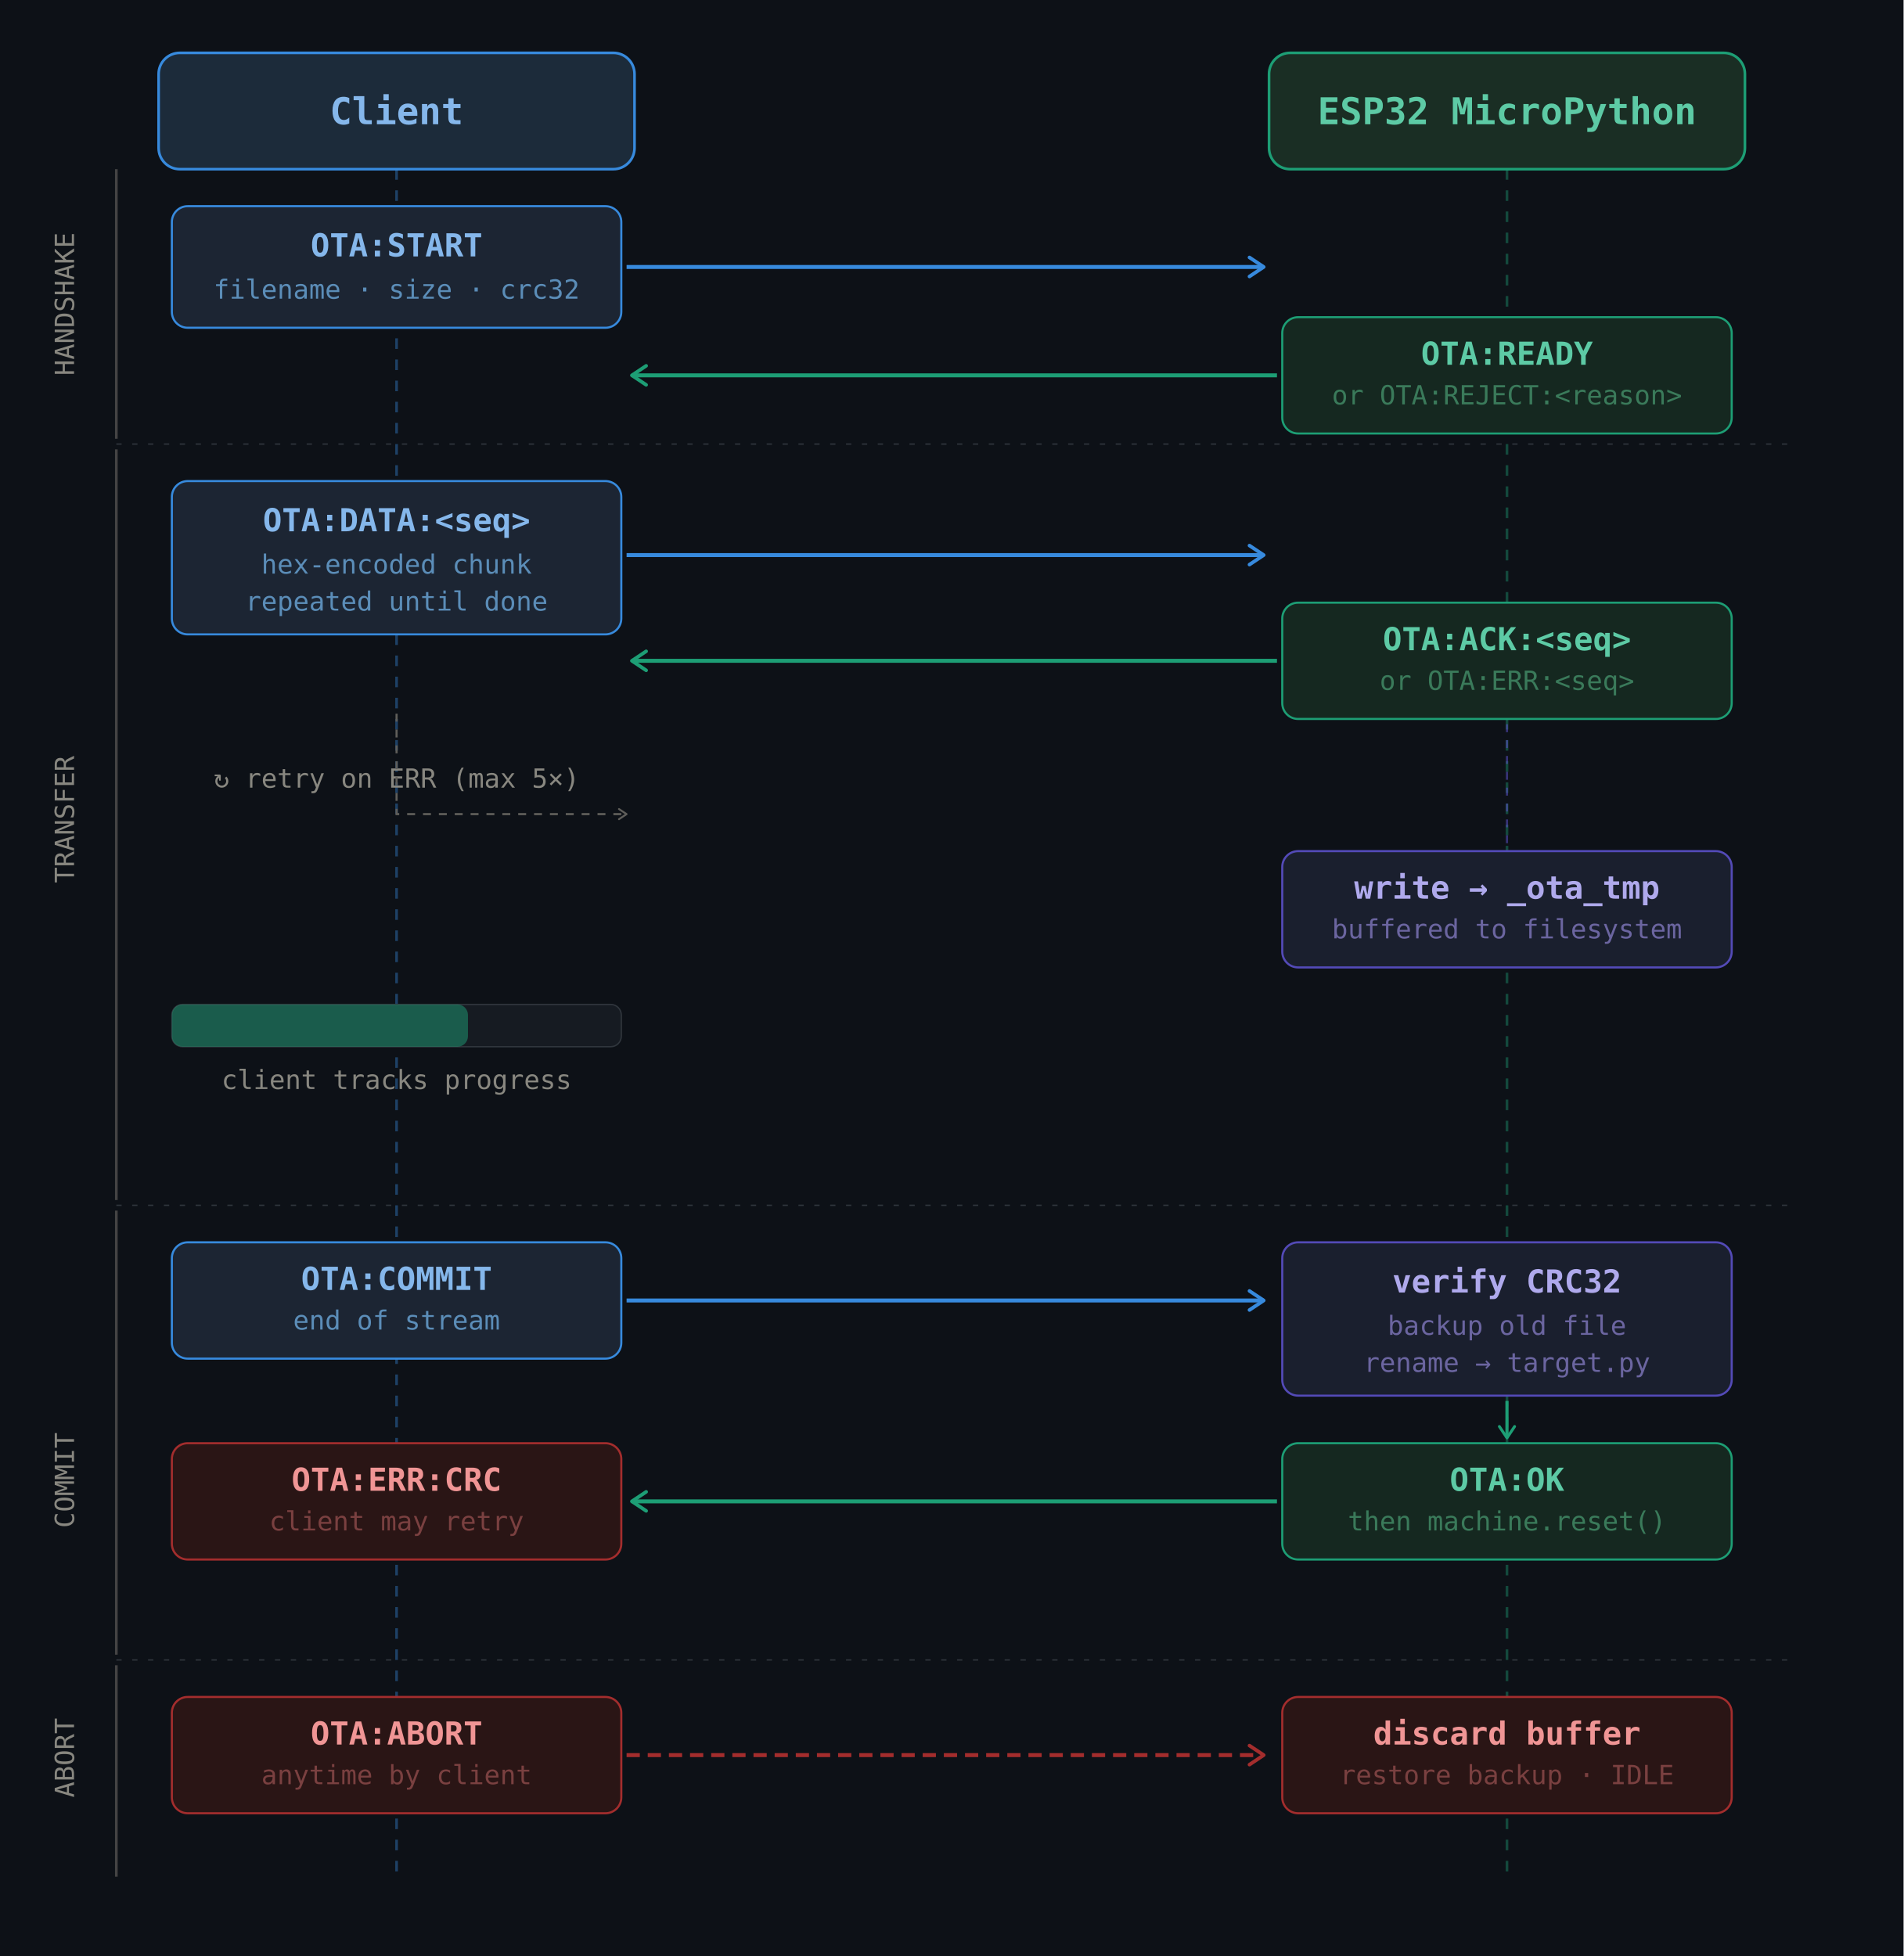
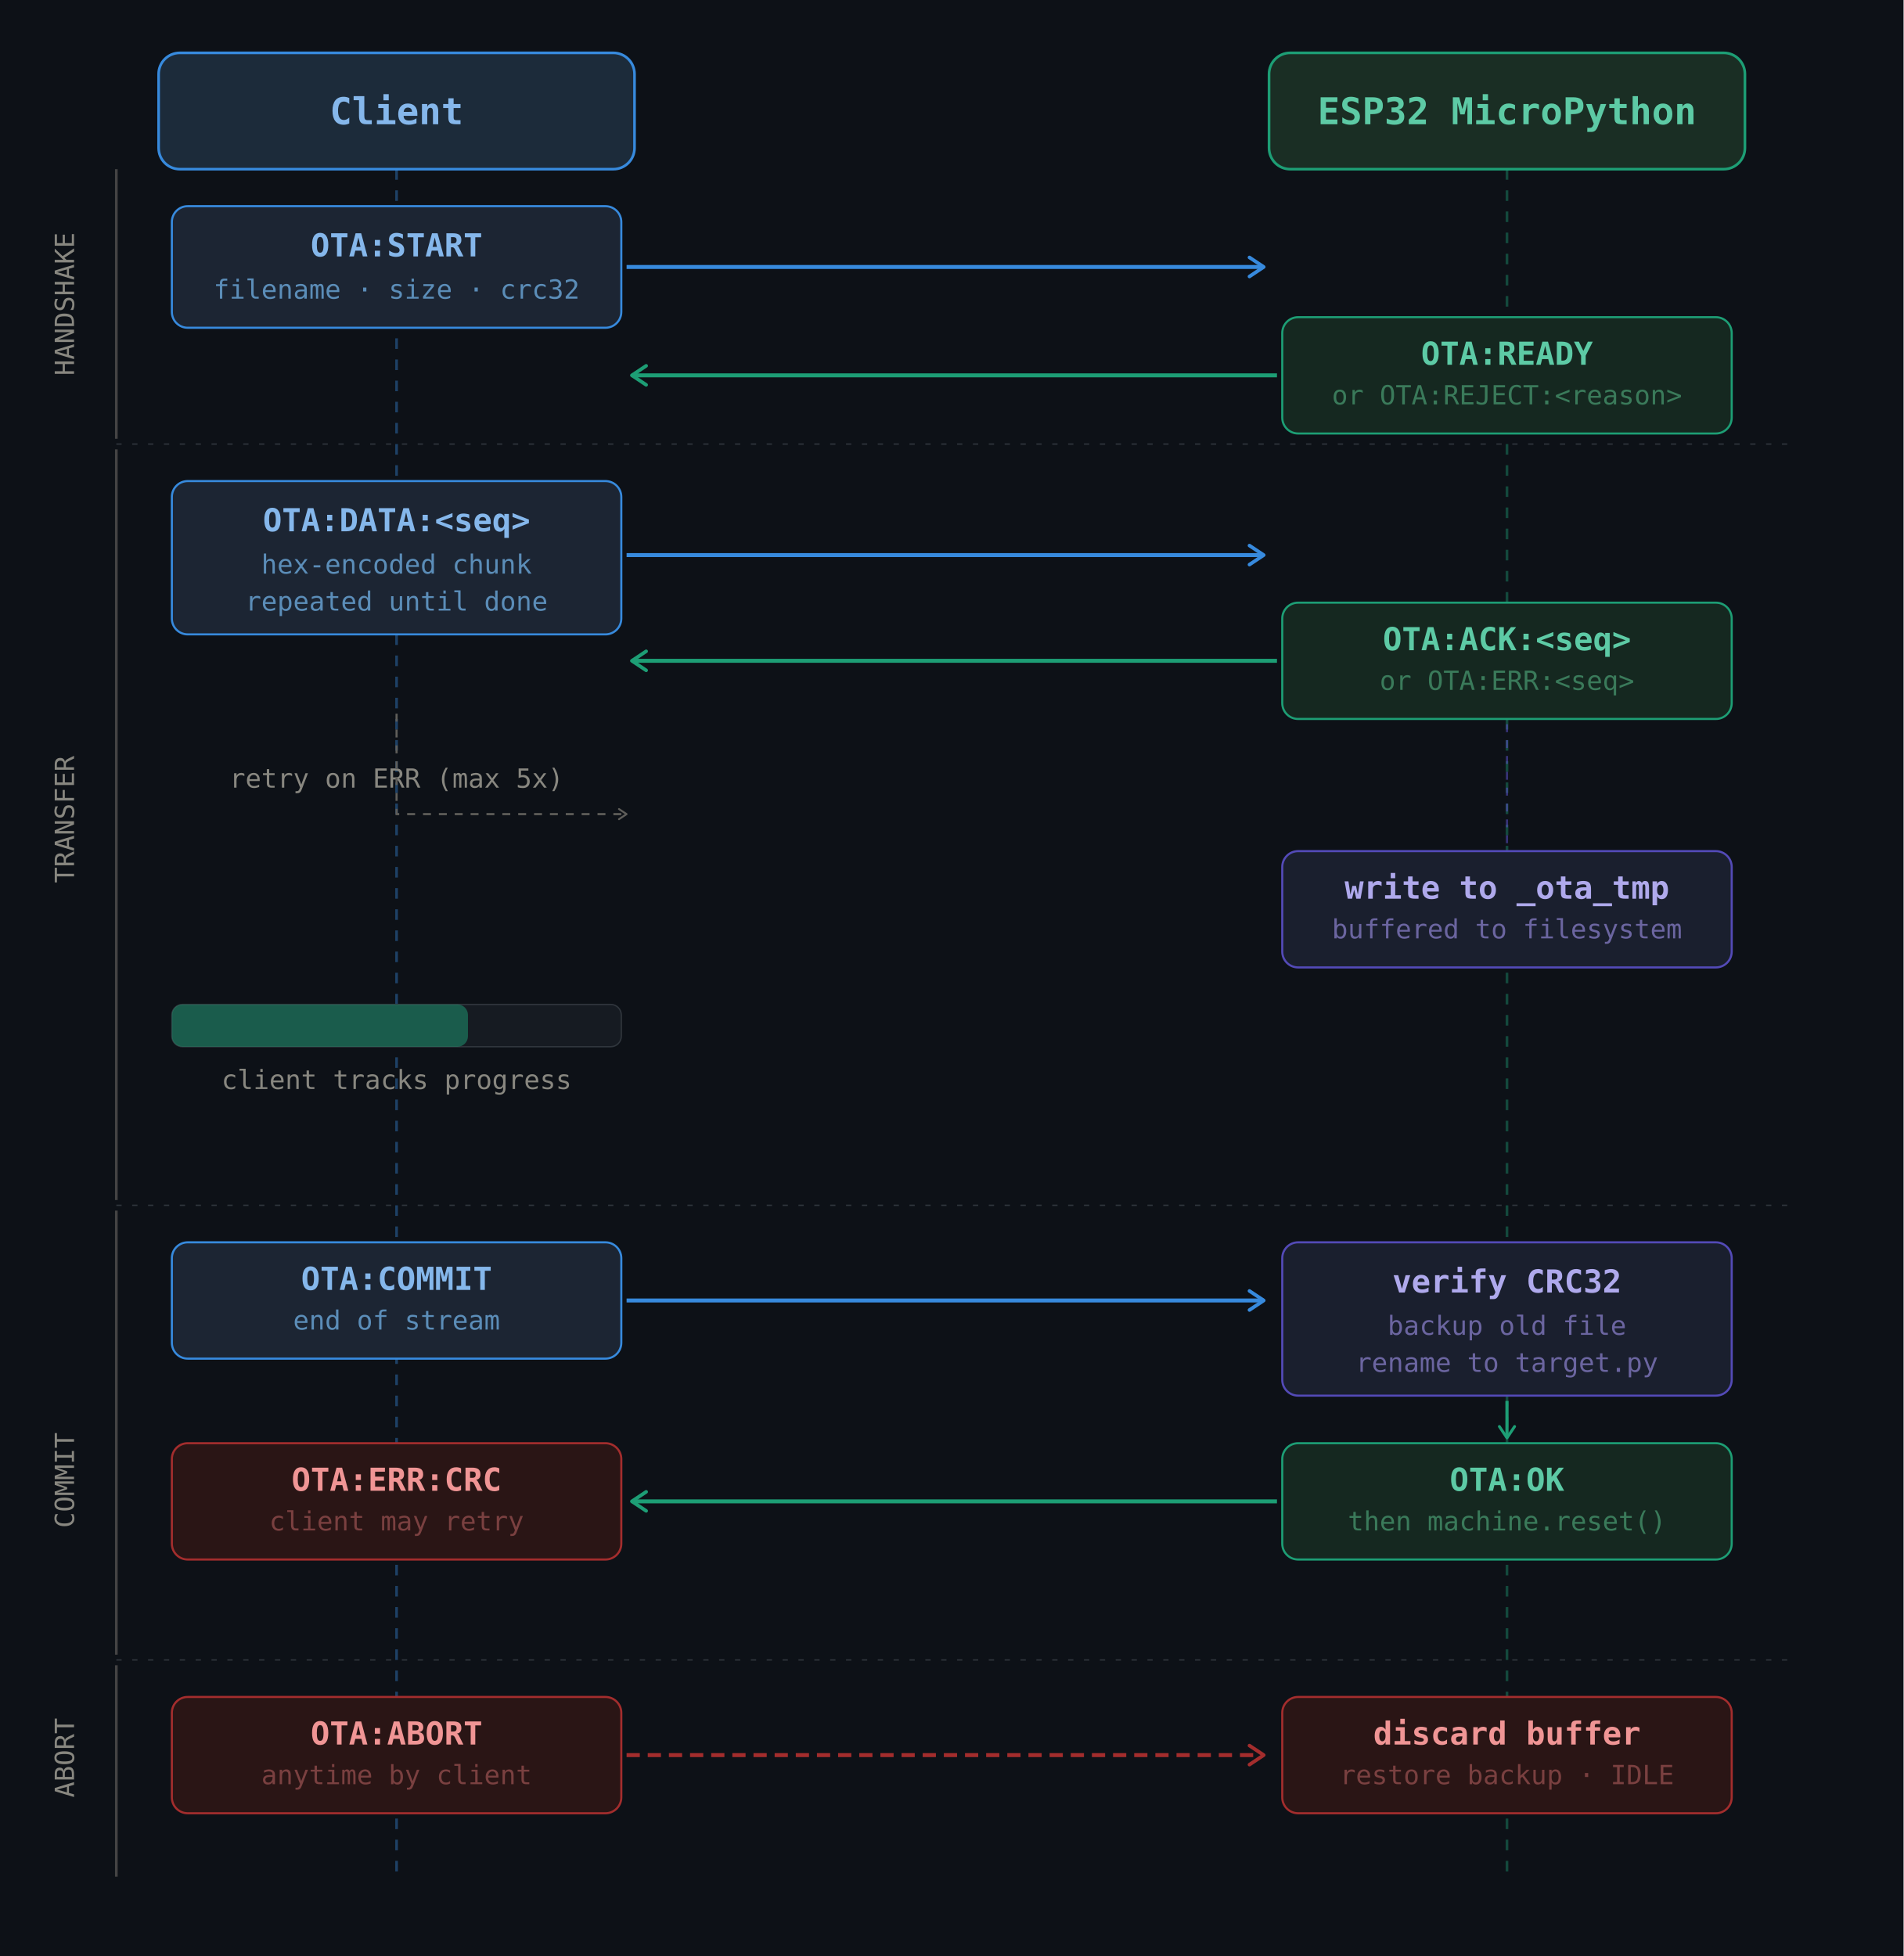
<svg xmlns="http://www.w3.org/2000/svg" width="720" height="740" viewBox="0 0 720 740" font-family="ui-monospace,SFMono-Regular,Menlo,monospace">
  <defs>
    <marker id="arr" viewBox="0 0 10 10" refX="8" refY="5" markerWidth="6" markerHeight="6" orient="auto-start-reverse">
      <path d="M2 1L8 5L2 9" fill="none" stroke="context-stroke" stroke-width="1.5" stroke-linecap="round" stroke-linejoin="round" />
    </marker>
  </defs>
  <rect width="720" height="740" fill="#0d1117" />
  <rect x="60" y="20" width="180" height="44" rx="8" fill="#1c2b3a" stroke="#378ADD" stroke-width="1" />
  <text x="150" y="47" text-anchor="middle" fill="#85B7EB" font-size="14" font-weight="600">Client</text>
  <rect x="480" y="20" width="180" height="44" rx="8" fill="#1a2e24" stroke="#1D9E75" stroke-width="1" />
  <text x="570" y="47" text-anchor="middle" fill="#5DCAA5" font-size="14" font-weight="600">ESP32 MicroPython</text>
  <line x1="150" y1="64" x2="150" y2="710" stroke="#378ADD" stroke-width="1" stroke-dasharray="4 4" opacity="0.4" />
  <line x1="570" y1="64" x2="570" y2="710" stroke="#1D9E75" stroke-width="1" stroke-dasharray="4 4" opacity="0.4" />
  <text x="28" y="115" text-anchor="middle" fill="#888780" font-size="10" transform="rotate(-90,28,115)">HANDSHAKE</text>
  <text x="28" y="310" text-anchor="middle" fill="#888780" font-size="10" transform="rotate(-90,28,310)">TRANSFER</text>
  <text x="28" y="560" text-anchor="middle" fill="#888780" font-size="10" transform="rotate(-90,28,560)">COMMIT</text>
  <text x="28" y="665" text-anchor="middle" fill="#888780" font-size="10" transform="rotate(-90,28,665)">ABORT</text>
  <line x1="44" y1="168" x2="676" y2="168" stroke="#30363d" stroke-width="0.5" stroke-dasharray="2 4" />
  <line x1="44" y1="456" x2="676" y2="456" stroke="#30363d" stroke-width="0.5" stroke-dasharray="2 4" />
  <line x1="44" y1="628" x2="676" y2="628" stroke="#30363d" stroke-width="0.5" stroke-dasharray="2 4" />
  <line x1="44" y1="64" x2="44" y2="166" stroke="#444" stroke-width="1" />
  <line x1="44" y1="170" x2="44" y2="454" stroke="#444" stroke-width="1" />
  <line x1="44" y1="458" x2="44" y2="626" stroke="#444" stroke-width="1" />
  <line x1="44" y1="630" x2="44" y2="710" stroke="#444" stroke-width="1" />
  <rect x="65" y="78" width="170" height="46" rx="6" fill="#1c2533" stroke="#378ADD" stroke-width="0.8" />
  <text x="150" y="97" text-anchor="middle" fill="#85B7EB" font-size="12" font-weight="600">OTA:START</text>
  <text x="150" y="113" text-anchor="middle" fill="#5B8DB8" font-size="10">filename · size · crc32</text>
  <line x1="237" y1="101" x2="478" y2="101" stroke="#378ADD" stroke-width="1.5" marker-end="url(#arr)" />
  <rect x="485" y="120" width="170" height="44" rx="6" fill="#152820" stroke="#1D9E75" stroke-width="0.8" />
  <text x="570" y="138" text-anchor="middle" fill="#5DCAA5" font-size="12" font-weight="600">OTA:READY</text>
  <text x="570" y="153" text-anchor="middle" fill="#3A7A5A" font-size="10">or OTA:REJECT:&lt;reason&gt;</text>
  <line x1="483" y1="142" x2="239" y2="142" stroke="#1D9E75" stroke-width="1.5" marker-end="url(#arr)" />
  <rect x="65" y="182" width="170" height="58" rx="6" fill="#1c2533" stroke="#378ADD" stroke-width="0.8" />
  <text x="150" y="201" text-anchor="middle" fill="#85B7EB" font-size="12" font-weight="600">OTA:DATA:&lt;seq&gt;</text>
  <text x="150" y="217" text-anchor="middle" fill="#5B8DB8" font-size="10">hex-encoded chunk</text>
  <text x="150" y="231" text-anchor="middle" fill="#5B8DB8" font-size="10">repeated until done</text>
  <line x1="237" y1="210" x2="478" y2="210" stroke="#378ADD" stroke-width="1.5" marker-end="url(#arr)" />
  <rect x="485" y="228" width="170" height="44" rx="6" fill="#152820" stroke="#1D9E75" stroke-width="0.8" />
  <text x="570" y="246" text-anchor="middle" fill="#5DCAA5" font-size="12" font-weight="600">OTA:ACK:&lt;seq&gt;</text>
  <text x="570" y="261" text-anchor="middle" fill="#3A7A5A" font-size="10">or OTA:ERR:&lt;seq&gt;</text>
  <line x1="483" y1="250" x2="239" y2="250" stroke="#1D9E75" stroke-width="1.5" marker-end="url(#arr)" />
-   <text x="150" y="298" text-anchor="middle" fill="#888780" font-size="10">↻ retry on ERR (max 5×)</text>
+   <text x="150" y="298" text-anchor="middle" fill="#888780" font-size="10">retry on ERR (max 5x)</text>
  <path d="M150 270 L150 308 L237 308" fill="none" stroke="#5F5E5A" stroke-width="0.8" stroke-dasharray="3 3" marker-end="url(#arr)" />
  <rect x="485" y="322" width="170" height="44" rx="6" fill="#1a1f2e" stroke="#534AB7" stroke-width="0.8" />
-   <text x="570" y="340" text-anchor="middle" fill="#AFA9EC" font-size="12" font-weight="600">write → _ota_tmp</text>
+   <text x="570" y="340" text-anchor="middle" fill="#AFA9EC" font-size="12" font-weight="600">write to _ota_tmp</text>
  <text x="570" y="355" text-anchor="middle" fill="#6B65A0" font-size="10">buffered to filesystem</text>
  <line x1="570" y1="274" x2="570" y2="320" stroke="#534AB7" stroke-width="0.8" stroke-dasharray="3 3" opacity="0.6" />
  <rect x="65" y="380" width="170" height="16" rx="4" fill="#161b22" stroke="#30363d" stroke-width="0.5" />
  <rect x="65" y="380" width="112" height="16" rx="4" fill="#1D9E75" opacity="0.5" />
  <text x="150" y="412" text-anchor="middle" fill="#888780" font-size="10">client tracks progress</text>
  <rect x="65" y="470" width="170" height="44" rx="6" fill="#1c2533" stroke="#378ADD" stroke-width="0.8" />
  <text x="150" y="488" text-anchor="middle" fill="#85B7EB" font-size="12" font-weight="600">OTA:COMMIT</text>
  <text x="150" y="503" text-anchor="middle" fill="#5B8DB8" font-size="10">end of stream</text>
  <line x1="237" y1="492" x2="478" y2="492" stroke="#378ADD" stroke-width="1.5" marker-end="url(#arr)" />
  <rect x="485" y="470" width="170" height="58" rx="6" fill="#1a1f2e" stroke="#534AB7" stroke-width="0.8" />
  <text x="570" y="489" text-anchor="middle" fill="#AFA9EC" font-size="12" font-weight="600">verify CRC32</text>
  <text x="570" y="505" text-anchor="middle" fill="#6B65A0" font-size="10">backup old file</text>
-   <text x="570" y="519" text-anchor="middle" fill="#6B65A0" font-size="10">rename → target.py</text>
+   <text x="570" y="519" text-anchor="middle" fill="#6B65A0" font-size="10">rename to target.py</text>
  <rect x="485" y="546" width="170" height="44" rx="6" fill="#152820" stroke="#1D9E75" stroke-width="0.8" />
  <text x="570" y="564" text-anchor="middle" fill="#5DCAA5" font-size="12" font-weight="600">OTA:OK</text>
  <text x="570" y="579" text-anchor="middle" fill="#3A7A5A" font-size="10">then machine.reset()</text>
  <line x1="570" y1="530" x2="570" y2="544" stroke="#1D9E75" stroke-width="1.2" marker-end="url(#arr)" />
  <line x1="483" y1="568" x2="239" y2="568" stroke="#1D9E75" stroke-width="1.5" marker-end="url(#arr)" />
  <rect x="65" y="546" width="170" height="44" rx="6" fill="#2a1515" stroke="#A32D2D" stroke-width="0.8" />
  <text x="150" y="564" text-anchor="middle" fill="#F09595" font-size="12" font-weight="600">OTA:ERR:CRC</text>
  <text x="150" y="579" text-anchor="middle" fill="#7A4040" font-size="10">client may retry</text>
  <rect x="65" y="642" width="170" height="44" rx="6" fill="#2a1515" stroke="#A32D2D" stroke-width="0.8" />
  <text x="150" y="660" text-anchor="middle" fill="#F09595" font-size="12" font-weight="600">OTA:ABORT</text>
  <text x="150" y="675" text-anchor="middle" fill="#7A4040" font-size="10">anytime by client</text>
  <line x1="237" y1="664" x2="478" y2="664" stroke="#A32D2D" stroke-width="1.5" stroke-dasharray="5 3" marker-end="url(#arr)" />
  <rect x="485" y="642" width="170" height="44" rx="6" fill="#2a1515" stroke="#A32D2D" stroke-width="0.8" />
  <text x="570" y="660" text-anchor="middle" fill="#F09595" font-size="12" font-weight="600">discard buffer</text>
  <text x="570" y="675" text-anchor="middle" fill="#7A4040" font-size="10">restore backup · IDLE</text>
</svg>
